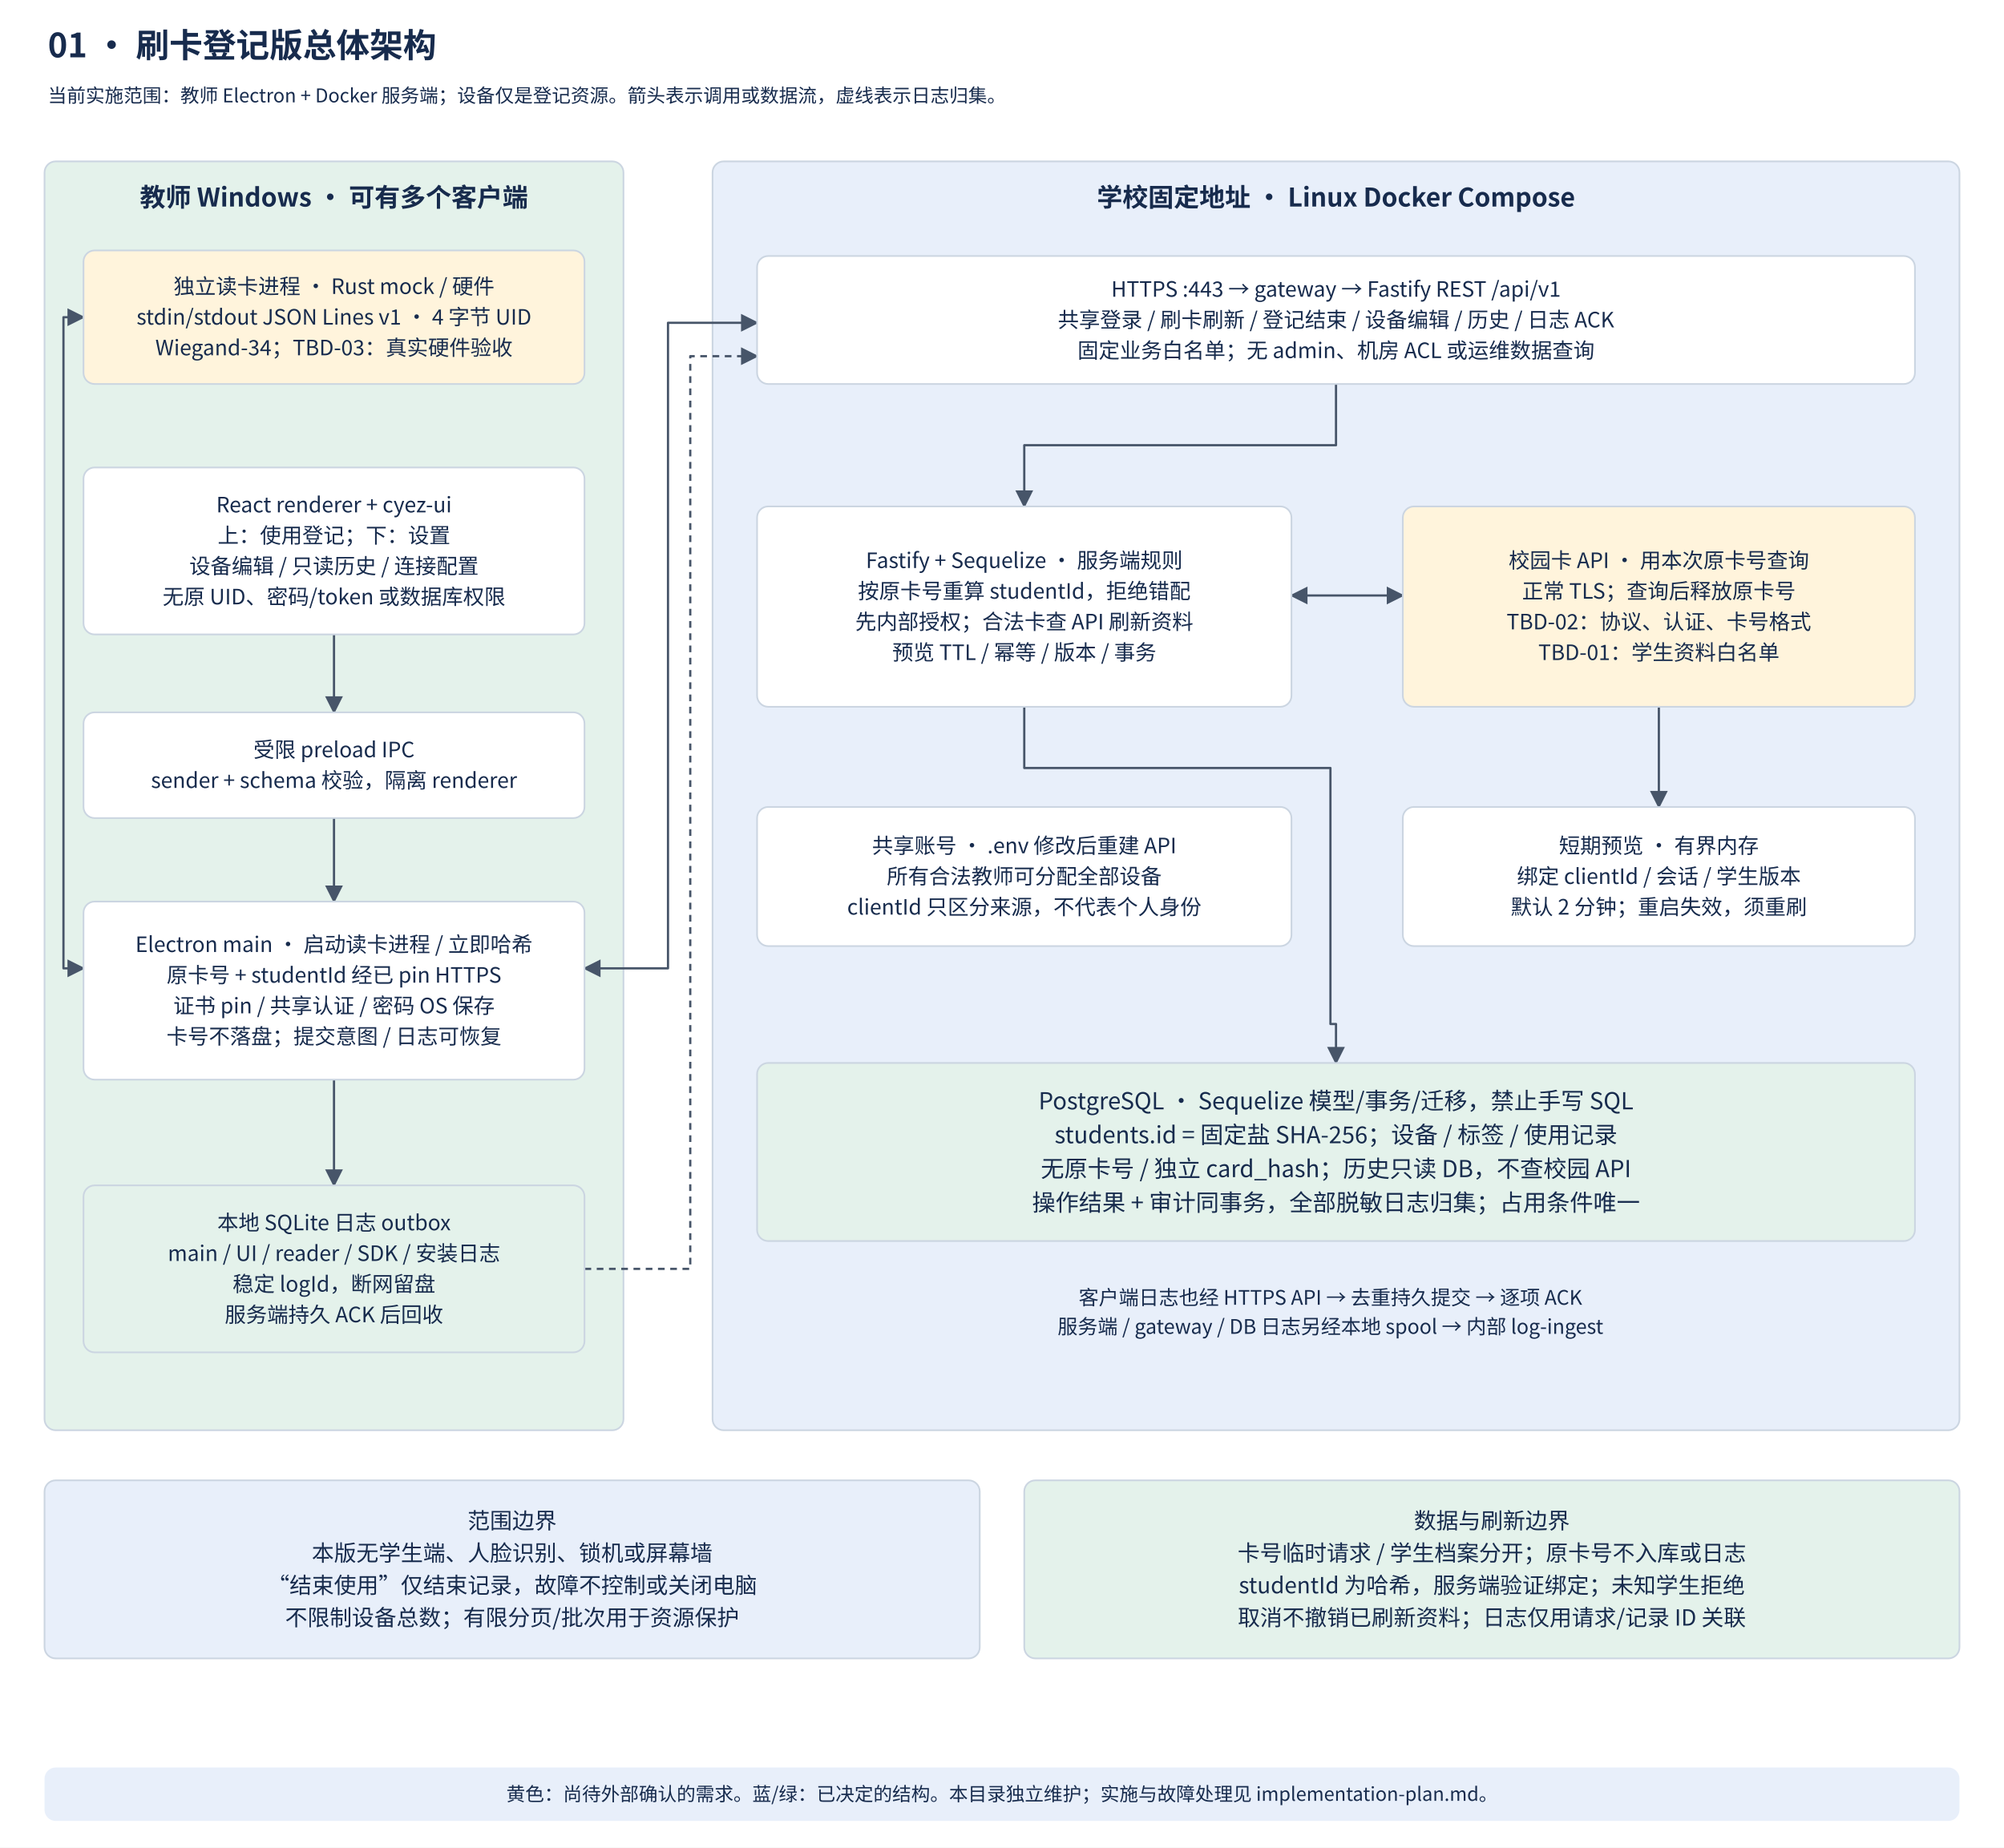
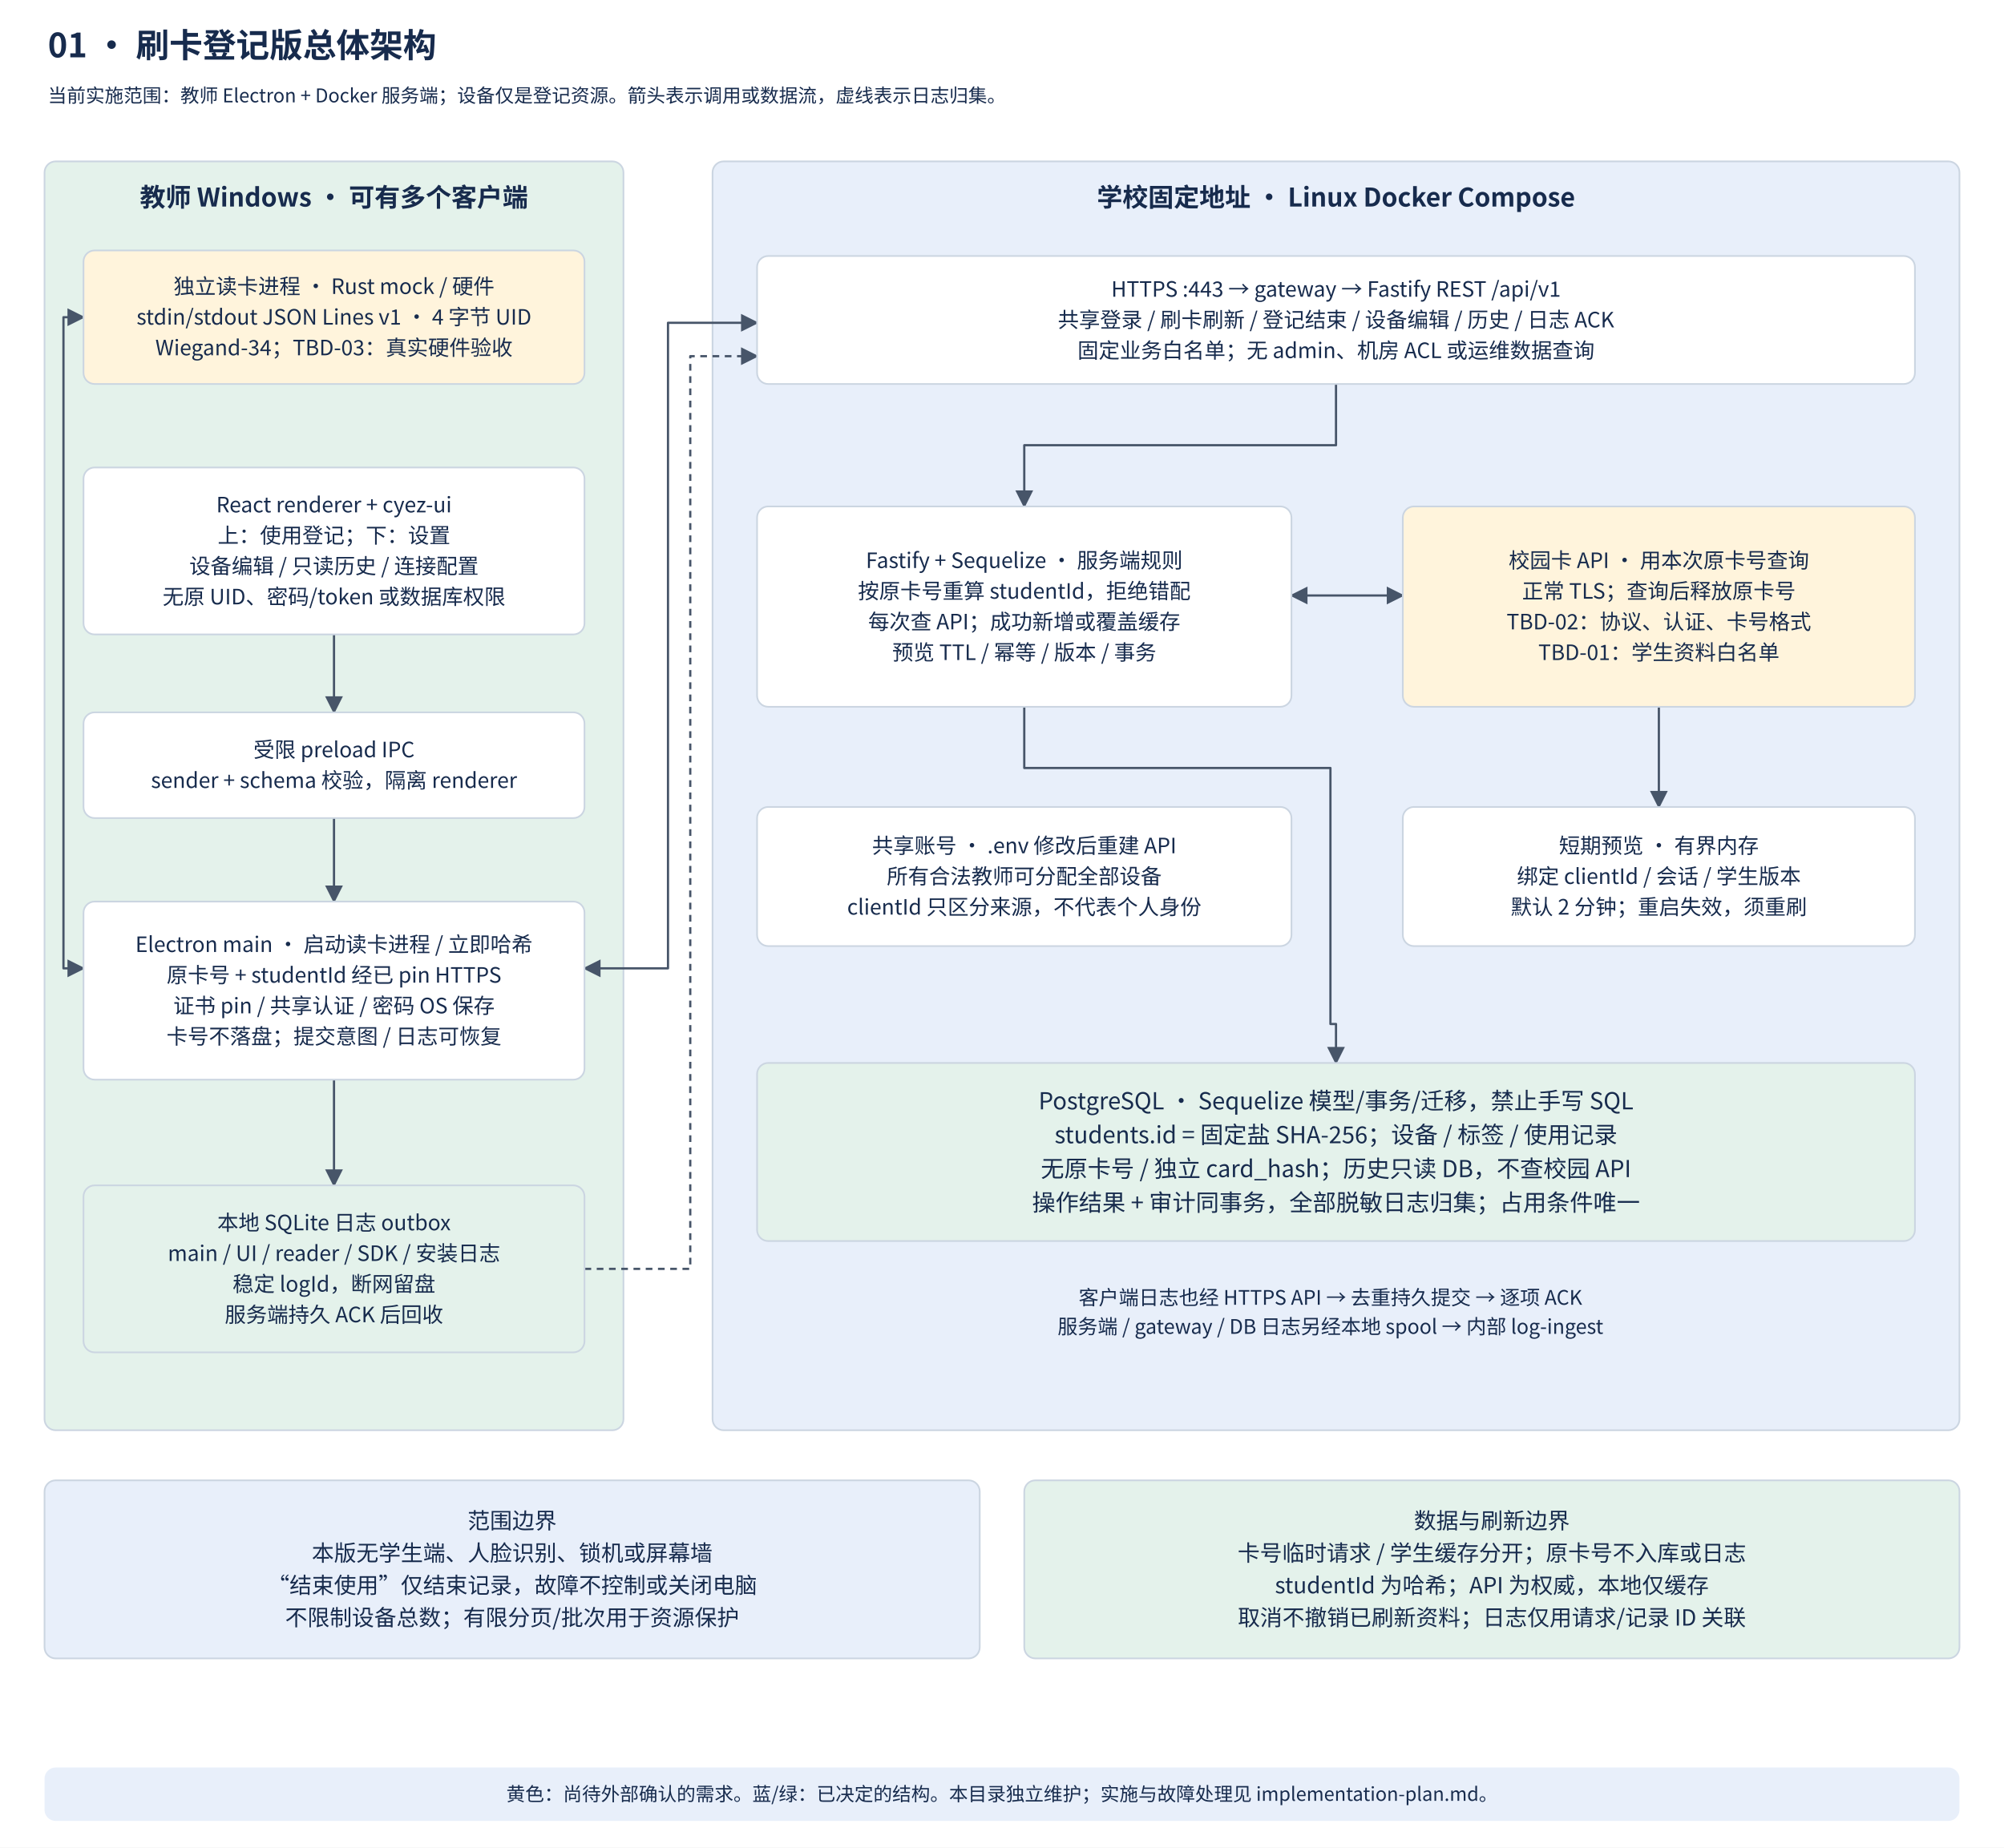
<svg xmlns="http://www.w3.org/2000/svg" width="1800" height="1660" viewBox="0 0 1800 1660" role="img" aria-labelledby="title desc">
  <defs>
    <marker id="arrow" viewBox="0 0 10 10" refX="9" refY="5" markerWidth="8" markerHeight="8" orient="auto-start-reverse">
      <path d="M 0 0 L 10 5 L 0 10 z" fill="#475569" />
    </marker>
  </defs>
  <rect width="1800" height="1660" fill="#ffffff" />
  <rect x="40" y="145" width="520" height="1140" rx="10" fill="#e4f2eb" stroke="#cbd5e1" stroke-width="1.5" />
  <text x="300.0" y="721.3" text-anchor="middle" font-family="Microsoft YaHei, Noto Sans CJK SC, sans-serif" font-size="18" font-weight="400" fill="#172b4d" />
  <rect x="640" y="145" width="1120" height="1140" rx="10" fill="#e8effa" stroke="#cbd5e1" stroke-width="1.5" />
  <text x="1200.0" y="721.3" text-anchor="middle" font-family="Microsoft YaHei, Noto Sans CJK SC, sans-serif" font-size="18" font-weight="400" fill="#172b4d" />
  <polyline points="300.0,570 300.0,640" fill="none" stroke="#475569" stroke-width="2" stroke-linejoin="round" marker-end="url(#arrow)" />
  <polyline points="300.0,735 300.0,810" fill="none" stroke="#475569" stroke-width="2" stroke-linejoin="round" marker-end="url(#arrow)" />
  <polyline points="300.0,970 300.0,1065" fill="none" stroke="#475569" stroke-width="2" stroke-linejoin="round" marker-end="url(#arrow)" />
  <polyline points="75,285 57,285 57,870 75,870" fill="none" stroke="#475569" stroke-width="2" stroke-linejoin="round" marker-end="url(#arrow)" marker-start="url(#arrow)" />
  <polyline points="1200.0,345 1200.0,400.0 920.0,400.0 920.0,455" fill="none" stroke="#475569" stroke-width="2" stroke-linejoin="round" marker-end="url(#arrow)" />
  <polyline points="1160,535 1260,535" fill="none" stroke="#475569" stroke-width="2" stroke-linejoin="round" marker-end="url(#arrow)" marker-start="url(#arrow)" />
  <polyline points="920,635 920,690 1195,690 1195,920 1200,920 1200,955" fill="none" stroke="#475569" stroke-width="2" stroke-linejoin="round" marker-end="url(#arrow)" />
  <polyline points="1490.0,635 1490.0,725" fill="none" stroke="#475569" stroke-width="2" stroke-linejoin="round" marker-end="url(#arrow)" />
  <polyline points="525,870 600,870 600,290 680,290" fill="none" stroke="#475569" stroke-width="2" stroke-linejoin="round" marker-end="url(#arrow)" marker-start="url(#arrow)" />
  <polyline points="525,1140 620,1140 620,320 680,320" fill="none" stroke="#475569" stroke-width="2" stroke-linejoin="round" marker-end="url(#arrow)" stroke-dasharray="6 5" />
  <text x="43" y="51.5" text-anchor="start" font-family="Microsoft YaHei, Noto Sans CJK SC, sans-serif" font-size="30" font-weight="600" fill="#172b4d">01 · 刷卡登记版总体架构</text>
  <text x="43" y="91.95" text-anchor="start" font-family="Microsoft YaHei, Noto Sans CJK SC, sans-serif" font-size="17" font-weight="400" fill="#172b4d">当前实施范围：教师 Electron + Docker 服务端；设备仅是登记资源。箭头表示调用或数据流，虚线表示日志归集。</text>
  <text x="300.0" y="185.55" text-anchor="middle" font-family="Microsoft YaHei, Noto Sans CJK SC, sans-serif" font-size="23" font-weight="600" fill="#172b4d">教师 Windows · 可有多个客户端</text>
  <rect x="75" y="225" width="450" height="120" rx="10" fill="#fff4dc" stroke="#cbd5e1" stroke-width="1.5" />
  <text x="300.0" y="264.1" text-anchor="middle" font-family="Microsoft YaHei, Noto Sans CJK SC, sans-serif" font-size="19" font-weight="400" fill="#172b4d">独立读卡进程 · Rust mock / 硬件</text>
  <text x="300.0" y="291.65" text-anchor="middle" font-family="Microsoft YaHei, Noto Sans CJK SC, sans-serif" font-size="19" font-weight="400" fill="#172b4d">stdin/stdout JSON Lines v1 · 4 字节 UID</text>
  <text x="300.0" y="319.2" text-anchor="middle" font-family="Microsoft YaHei, Noto Sans CJK SC, sans-serif" font-size="19" font-weight="400" fill="#172b4d">Wiegand-34；TBD-03：真实硬件验收</text>
  <rect x="75" y="420" width="450" height="150" rx="10" fill="#ffffff" stroke="#cbd5e1" stroke-width="1.5" />
  <text x="300.0" y="460.325" text-anchor="middle" font-family="Microsoft YaHei, Noto Sans CJK SC, sans-serif" font-size="19" font-weight="400" fill="#172b4d">React renderer + cyez-ui</text>
  <text x="300.0" y="487.875" text-anchor="middle" font-family="Microsoft YaHei, Noto Sans CJK SC, sans-serif" font-size="19" font-weight="400" fill="#172b4d">上：使用登记；下：设置</text>
  <text x="300.0" y="515.425" text-anchor="middle" font-family="Microsoft YaHei, Noto Sans CJK SC, sans-serif" font-size="19" font-weight="400" fill="#172b4d">设备编辑 / 只读历史 / 连接配置</text>
  <text x="300.0" y="542.975" text-anchor="middle" font-family="Microsoft YaHei, Noto Sans CJK SC, sans-serif" font-size="19" font-weight="400" fill="#172b4d">无原 UID、密码/token 或数据库权限</text>
  <rect x="75" y="640" width="450" height="95" rx="10" fill="#ffffff" stroke="#cbd5e1" stroke-width="1.5" />
  <text x="300.0" y="680.375" text-anchor="middle" font-family="Microsoft YaHei, Noto Sans CJK SC, sans-serif" font-size="19" font-weight="400" fill="#172b4d">受限 preload IPC</text>
  <text x="300.0" y="707.925" text-anchor="middle" font-family="Microsoft YaHei, Noto Sans CJK SC, sans-serif" font-size="19" font-weight="400" fill="#172b4d">sender + schema 校验，隔离 renderer</text>
  <rect x="75" y="810" width="450" height="160" rx="10" fill="#ffffff" stroke="#cbd5e1" stroke-width="1.5" />
  <text x="300.0" y="855.325" text-anchor="middle" font-family="Microsoft YaHei, Noto Sans CJK SC, sans-serif" font-size="19" font-weight="400" fill="#172b4d">Electron main · 启动读卡进程 / 立即哈希</text>
  <text x="300.0" y="882.875" text-anchor="middle" font-family="Microsoft YaHei, Noto Sans CJK SC, sans-serif" font-size="19" font-weight="400" fill="#172b4d">原卡号 + studentId 经已 pin HTTPS</text>
  <text x="300.0" y="910.425" text-anchor="middle" font-family="Microsoft YaHei, Noto Sans CJK SC, sans-serif" font-size="19" font-weight="400" fill="#172b4d">证书 pin / 共享认证 / 密码 OS 保存</text>
  <text x="300.0" y="937.975" text-anchor="middle" font-family="Microsoft YaHei, Noto Sans CJK SC, sans-serif" font-size="19" font-weight="400" fill="#172b4d">卡号不落盘；提交意图 / 日志可恢复</text>
  <rect x="75" y="1065" width="450" height="150" rx="10" fill="#e4f2eb" stroke="#cbd5e1" stroke-width="1.5" />
  <text x="300.0" y="1105.325" text-anchor="middle" font-family="Microsoft YaHei, Noto Sans CJK SC, sans-serif" font-size="19" font-weight="400" fill="#172b4d">本地 SQLite 日志 outbox</text>
  <text x="300.0" y="1132.875" text-anchor="middle" font-family="Microsoft YaHei, Noto Sans CJK SC, sans-serif" font-size="19" font-weight="400" fill="#172b4d">main / UI / reader / SDK / 安装日志</text>
  <text x="300.0" y="1160.425" text-anchor="middle" font-family="Microsoft YaHei, Noto Sans CJK SC, sans-serif" font-size="19" font-weight="400" fill="#172b4d">稳定 logId，断网留盘</text>
  <text x="300.0" y="1187.975" text-anchor="middle" font-family="Microsoft YaHei, Noto Sans CJK SC, sans-serif" font-size="19" font-weight="400" fill="#172b4d">服务端持久 ACK 后回收</text>
  <text x="1200.0" y="185.55" text-anchor="middle" font-family="Microsoft YaHei, Noto Sans CJK SC, sans-serif" font-size="23" font-weight="600" fill="#172b4d">学校固定地址 · Linux Docker Compose</text>
  <rect x="680" y="230" width="1040" height="115" rx="10" fill="#ffffff" stroke="#cbd5e1" stroke-width="1.5" />
  <text x="1200.0" y="266.6" text-anchor="middle" font-family="Microsoft YaHei, Noto Sans CJK SC, sans-serif" font-size="19" font-weight="400" fill="#172b4d">HTTPS :443 → gateway → Fastify REST /api/v1</text>
  <text x="1200.0" y="294.15" text-anchor="middle" font-family="Microsoft YaHei, Noto Sans CJK SC, sans-serif" font-size="19" font-weight="400" fill="#172b4d">共享登录 / 刷卡刷新 / 登记结束 / 设备编辑 / 历史 / 日志 ACK</text>
  <text x="1200.0" y="321.7" text-anchor="middle" font-family="Microsoft YaHei, Noto Sans CJK SC, sans-serif" font-size="19" font-weight="400" fill="#172b4d">固定业务白名单；无 admin、机房 ACL 或运维数据查询</text>
  <rect x="680" y="455" width="480" height="180" rx="10" fill="#ffffff" stroke="#cbd5e1" stroke-width="1.5" />
  <text x="920.0" y="510.325" text-anchor="middle" font-family="Microsoft YaHei, Noto Sans CJK SC, sans-serif" font-size="19" font-weight="400" fill="#172b4d">Fastify + Sequelize · 服务端规则</text>
  <text x="920.0" y="537.875" text-anchor="middle" font-family="Microsoft YaHei, Noto Sans CJK SC, sans-serif" font-size="19" font-weight="400" fill="#172b4d">按原卡号重算 studentId，拒绝错配</text>
-   <text x="920.0" y="565.425" text-anchor="middle" font-family="Microsoft YaHei, Noto Sans CJK SC, sans-serif" font-size="19" font-weight="400" fill="#172b4d">先内部授权；合法卡查 API 刷新资料</text>
+   <text x="920.0" y="565.425" text-anchor="middle" font-family="Microsoft YaHei, Noto Sans CJK SC, sans-serif" font-size="19" font-weight="400" fill="#172b4d">每次查 API；成功新增或覆盖缓存</text>
  <text x="920.0" y="592.975" text-anchor="middle" font-family="Microsoft YaHei, Noto Sans CJK SC, sans-serif" font-size="19" font-weight="400" fill="#172b4d">预览 TTL / 幂等 / 版本 / 事务</text>
  <rect x="1260" y="455" width="460" height="180" rx="10" fill="#fff4dc" stroke="#cbd5e1" stroke-width="1.5" />
  <text x="1490.0" y="510.325" text-anchor="middle" font-family="Microsoft YaHei, Noto Sans CJK SC, sans-serif" font-size="19" font-weight="400" fill="#172b4d">校园卡 API · 用本次原卡号查询</text>
  <text x="1490.0" y="537.875" text-anchor="middle" font-family="Microsoft YaHei, Noto Sans CJK SC, sans-serif" font-size="19" font-weight="400" fill="#172b4d">正常 TLS；查询后释放原卡号</text>
  <text x="1490.0" y="565.425" text-anchor="middle" font-family="Microsoft YaHei, Noto Sans CJK SC, sans-serif" font-size="19" font-weight="400" fill="#172b4d">TBD-02：协议、认证、卡号格式</text>
  <text x="1490.0" y="592.975" text-anchor="middle" font-family="Microsoft YaHei, Noto Sans CJK SC, sans-serif" font-size="19" font-weight="400" fill="#172b4d">TBD-01：学生资料白名单</text>
  <rect x="680" y="725" width="480" height="125" rx="10" fill="#ffffff" stroke="#cbd5e1" stroke-width="1.5" />
  <text x="920.0" y="766.6" text-anchor="middle" font-family="Microsoft YaHei, Noto Sans CJK SC, sans-serif" font-size="19" font-weight="400" fill="#172b4d">共享账号 · .env 修改后重建 API</text>
  <text x="920.0" y="794.15" text-anchor="middle" font-family="Microsoft YaHei, Noto Sans CJK SC, sans-serif" font-size="19" font-weight="400" fill="#172b4d">所有合法教师可分配全部设备</text>
  <text x="920.0" y="821.7" text-anchor="middle" font-family="Microsoft YaHei, Noto Sans CJK SC, sans-serif" font-size="19" font-weight="400" fill="#172b4d">clientId 只区分来源，不代表个人身份</text>
  <rect x="1260" y="725" width="460" height="125" rx="10" fill="#ffffff" stroke="#cbd5e1" stroke-width="1.5" />
  <text x="1490.0" y="766.6" text-anchor="middle" font-family="Microsoft YaHei, Noto Sans CJK SC, sans-serif" font-size="19" font-weight="400" fill="#172b4d">短期预览 · 有界内存</text>
  <text x="1490.0" y="794.15" text-anchor="middle" font-family="Microsoft YaHei, Noto Sans CJK SC, sans-serif" font-size="19" font-weight="400" fill="#172b4d">绑定 clientId / 会话 / 学生版本</text>
  <text x="1490.0" y="821.7" text-anchor="middle" font-family="Microsoft YaHei, Noto Sans CJK SC, sans-serif" font-size="19" font-weight="400" fill="#172b4d">默认 2 分钟；重启失效，须重刷</text>
  <rect x="680" y="955" width="1040" height="160" rx="10" fill="#e4f2eb" stroke="#cbd5e1" stroke-width="1.5" />
  <text x="1200.0" y="996.675" text-anchor="middle" font-family="Microsoft YaHei, Noto Sans CJK SC, sans-serif" font-size="21" font-weight="400" fill="#172b4d">PostgreSQL · Sequelize 模型/事务/迁移，禁止手写 SQL</text>
  <text x="1200.0" y="1027.125" text-anchor="middle" font-family="Microsoft YaHei, Noto Sans CJK SC, sans-serif" font-size="21" font-weight="400" fill="#172b4d">students.id = 固定盐 SHA-256；设备 / 标签 / 使用记录</text>
  <text x="1200.0" y="1057.575" text-anchor="middle" font-family="Microsoft YaHei, Noto Sans CJK SC, sans-serif" font-size="21" font-weight="400" fill="#172b4d">无原卡号 / 独立 card_hash；历史只读 DB，不查校园 API</text>
  <text x="1200.0" y="1088.025" text-anchor="middle" font-family="Microsoft YaHei, Noto Sans CJK SC, sans-serif" font-size="21" font-weight="400" fill="#172b4d">操作结果 + 审计同事务，全部脱敏日志归集；占用条件唯一</text>
  <text x="1195.0" y="1172.25" text-anchor="middle" font-family="Microsoft YaHei, Noto Sans CJK SC, sans-serif" font-size="18" font-weight="400" fill="#172b4d">客户端日志也经 HTTPS API → 去重持久提交 → 逐项 ACK</text>
  <text x="1195.0" y="1198.35" text-anchor="middle" font-family="Microsoft YaHei, Noto Sans CJK SC, sans-serif" font-size="18" font-weight="400" fill="#172b4d">服务端 / gateway / DB 日志另经本地 spool → 内部 log-ingest</text>
  <rect x="40" y="1330" width="840" height="160" rx="10" fill="#e8effa" stroke="#cbd5e1" stroke-width="1.5" />
  <text x="460.0" y="1373.5" text-anchor="middle" font-family="Microsoft YaHei, Noto Sans CJK SC, sans-serif" font-size="20" font-weight="400" fill="#172b4d">范围边界</text>
  <text x="460.0" y="1402.5" text-anchor="middle" font-family="Microsoft YaHei, Noto Sans CJK SC, sans-serif" font-size="20" font-weight="400" fill="#172b4d">本版无学生端、人脸识别、锁机或屏幕墙</text>
  <text x="460.0" y="1431.5" text-anchor="middle" font-family="Microsoft YaHei, Noto Sans CJK SC, sans-serif" font-size="20" font-weight="400" fill="#172b4d">“结束使用”仅结束记录，故障不控制或关闭电脑</text>
  <text x="460.0" y="1460.5" text-anchor="middle" font-family="Microsoft YaHei, Noto Sans CJK SC, sans-serif" font-size="20" font-weight="400" fill="#172b4d">不限制设备总数；有限分页/批次用于资源保护</text>
  <rect x="920" y="1330" width="840" height="160" rx="10" fill="#e4f2eb" stroke="#cbd5e1" stroke-width="1.5" />
  <text x="1340.0" y="1373.5" text-anchor="middle" font-family="Microsoft YaHei, Noto Sans CJK SC, sans-serif" font-size="20" font-weight="400" fill="#172b4d">数据与刷新边界</text>
-   <text x="1340.0" y="1402.5" text-anchor="middle" font-family="Microsoft YaHei, Noto Sans CJK SC, sans-serif" font-size="20" font-weight="400" fill="#172b4d">卡号临时请求 / 学生档案分开；原卡号不入库或日志</text>
-   <text x="1340.0" y="1431.5" text-anchor="middle" font-family="Microsoft YaHei, Noto Sans CJK SC, sans-serif" font-size="20" font-weight="400" fill="#172b4d">studentId 为哈希，服务端验证绑定；未知学生拒绝</text>
+   <text x="1340.0" y="1402.5" text-anchor="middle" font-family="Microsoft YaHei, Noto Sans CJK SC, sans-serif" font-size="20" font-weight="400" fill="#172b4d">卡号临时请求 / 学生缓存分开；原卡号不入库或日志</text>
+   <text x="1340.0" y="1431.5" text-anchor="middle" font-family="Microsoft YaHei, Noto Sans CJK SC, sans-serif" font-size="20" font-weight="400" fill="#172b4d">studentId 为哈希；API 为权威，本地仅缓存</text>
  <text x="1340.0" y="1460.5" text-anchor="middle" font-family="Microsoft YaHei, Noto Sans CJK SC, sans-serif" font-size="20" font-weight="400" fill="#172b4d">取消不撤销已刷新资料；日志仅用请求/记录 ID 关联</text>
  <rect x="40" y="1588" width="1720" height="48" rx="10" fill="#e8effa" stroke="none" stroke-width="1.5" />
  <text x="900.0" y="1617.95" text-anchor="middle" font-family="Microsoft YaHei, Noto Sans CJK SC, sans-serif" font-size="17" font-weight="400" fill="#172b4d">黄色：尚待外部确认的需求。蓝/绿：已决定的结构。本目录独立维护；实施与故障处理见 implementation-plan.md。</text>
</svg>
